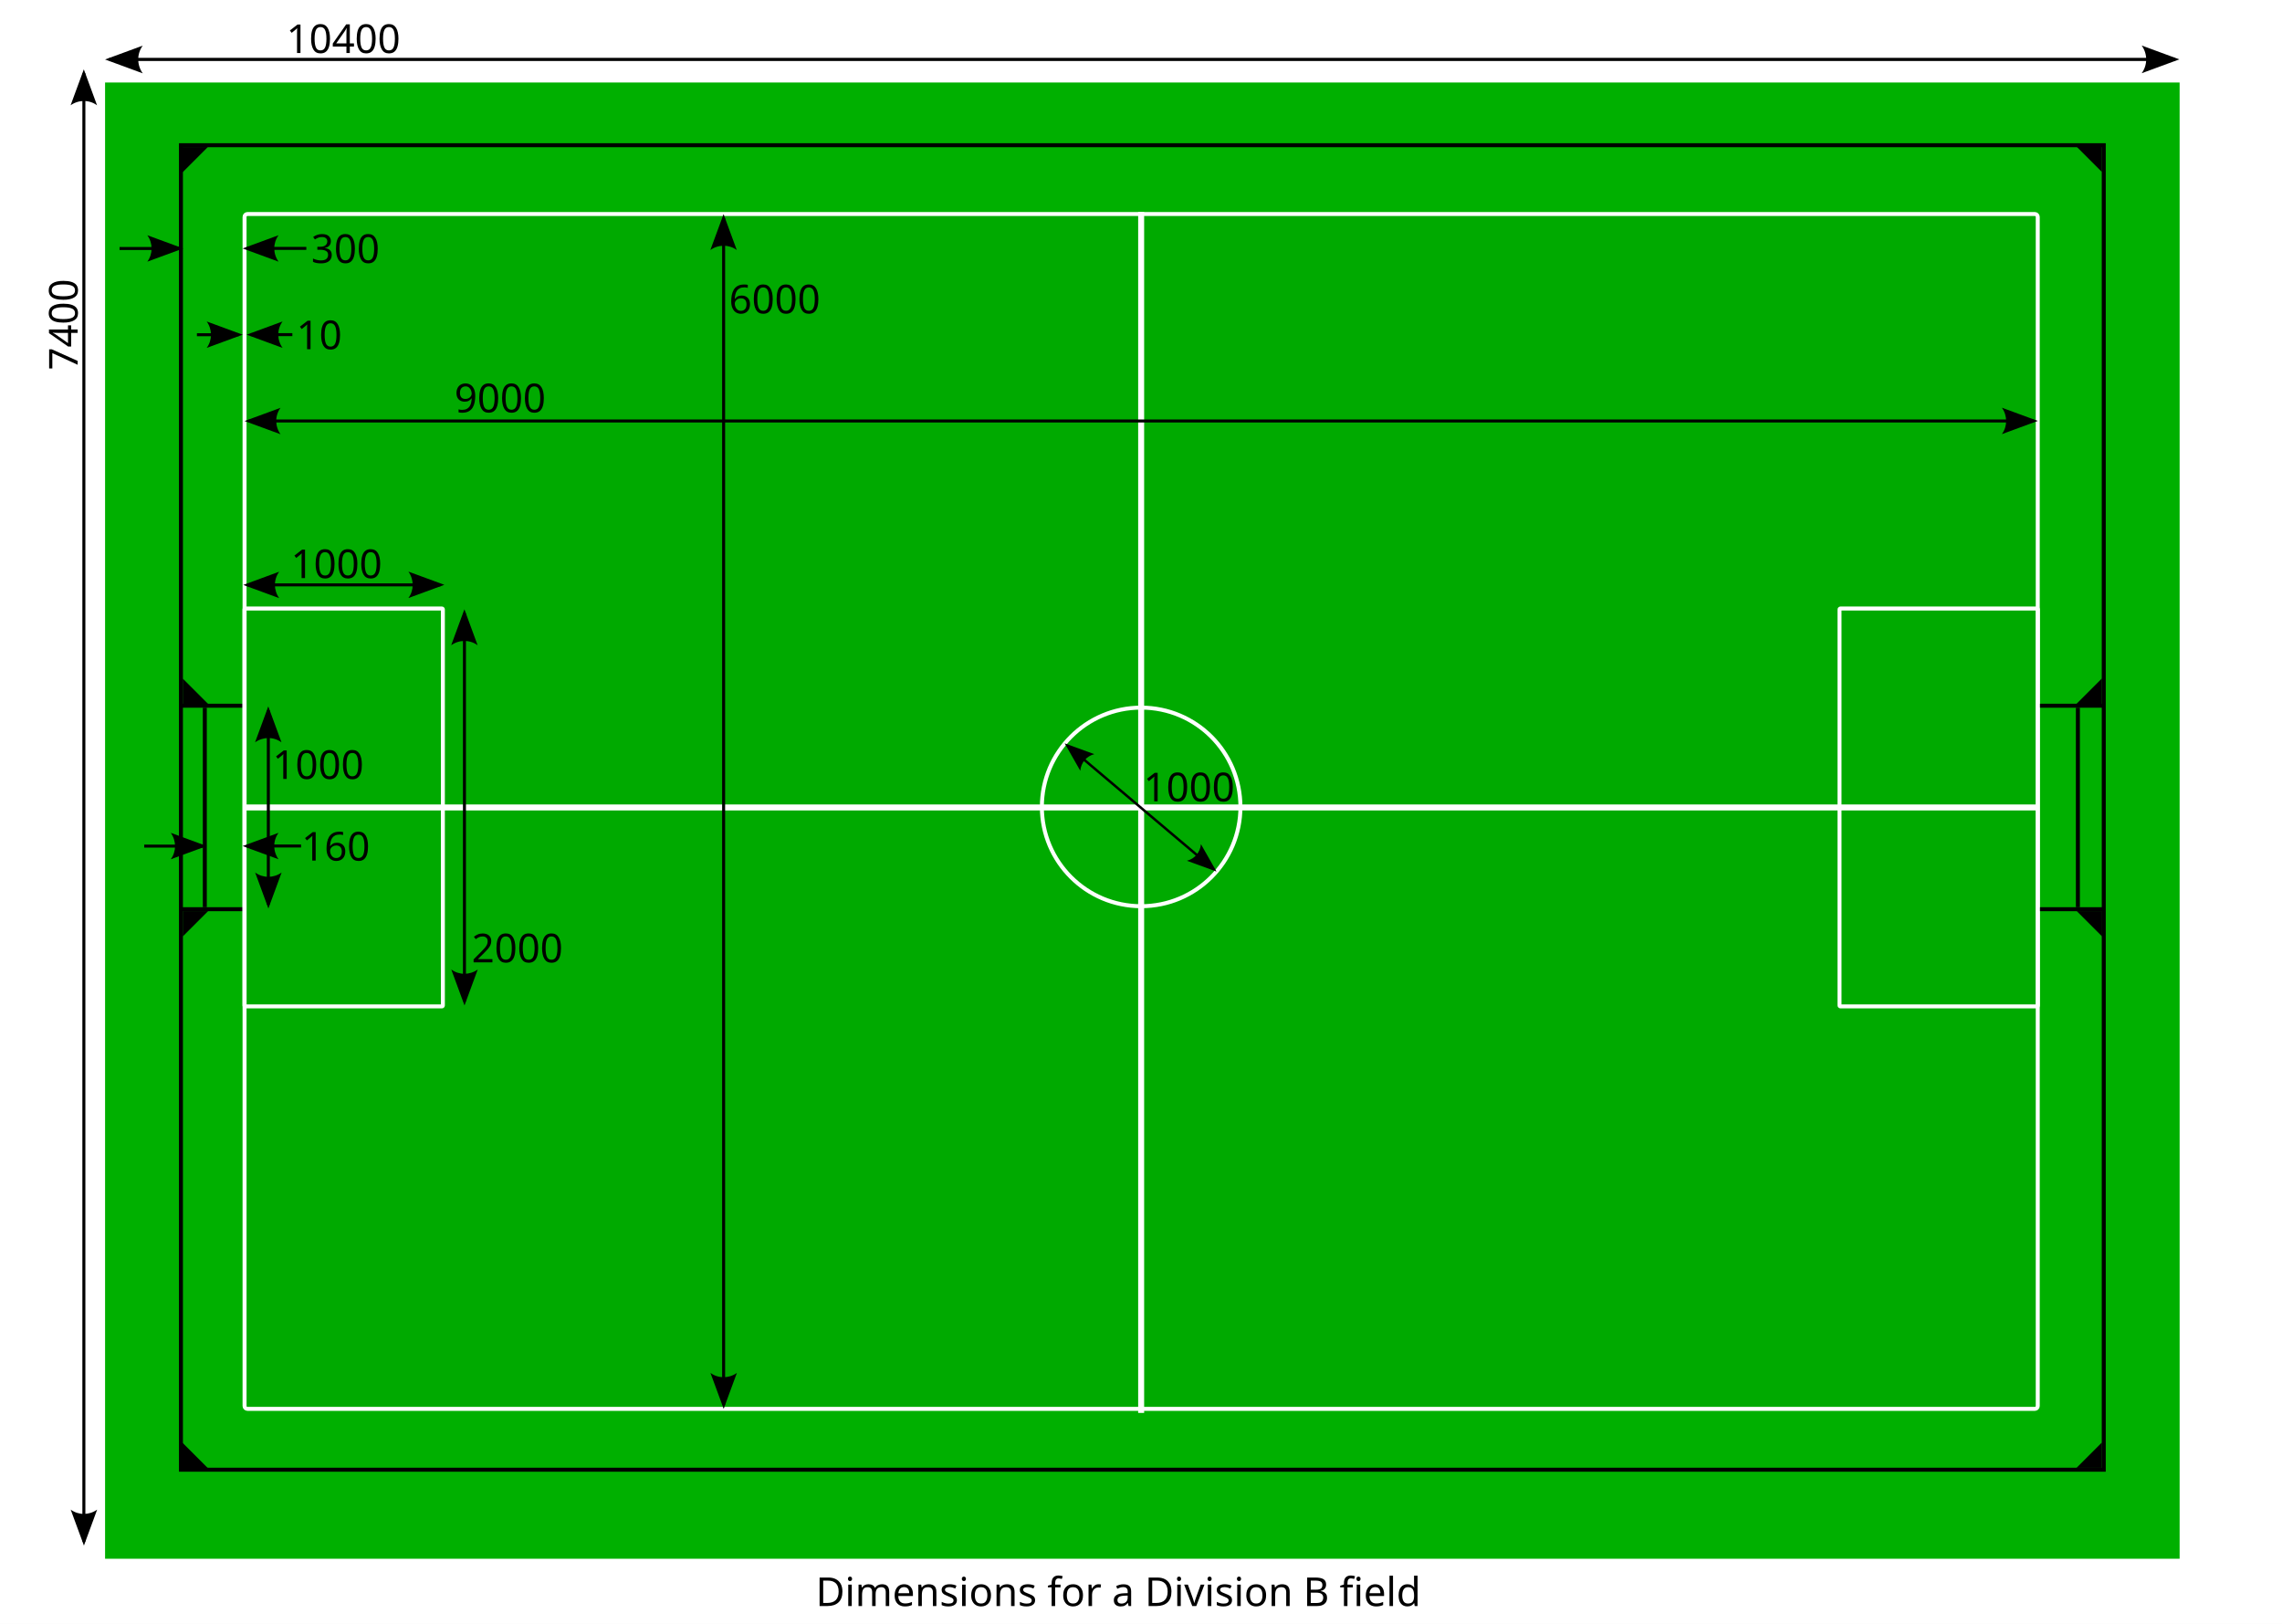
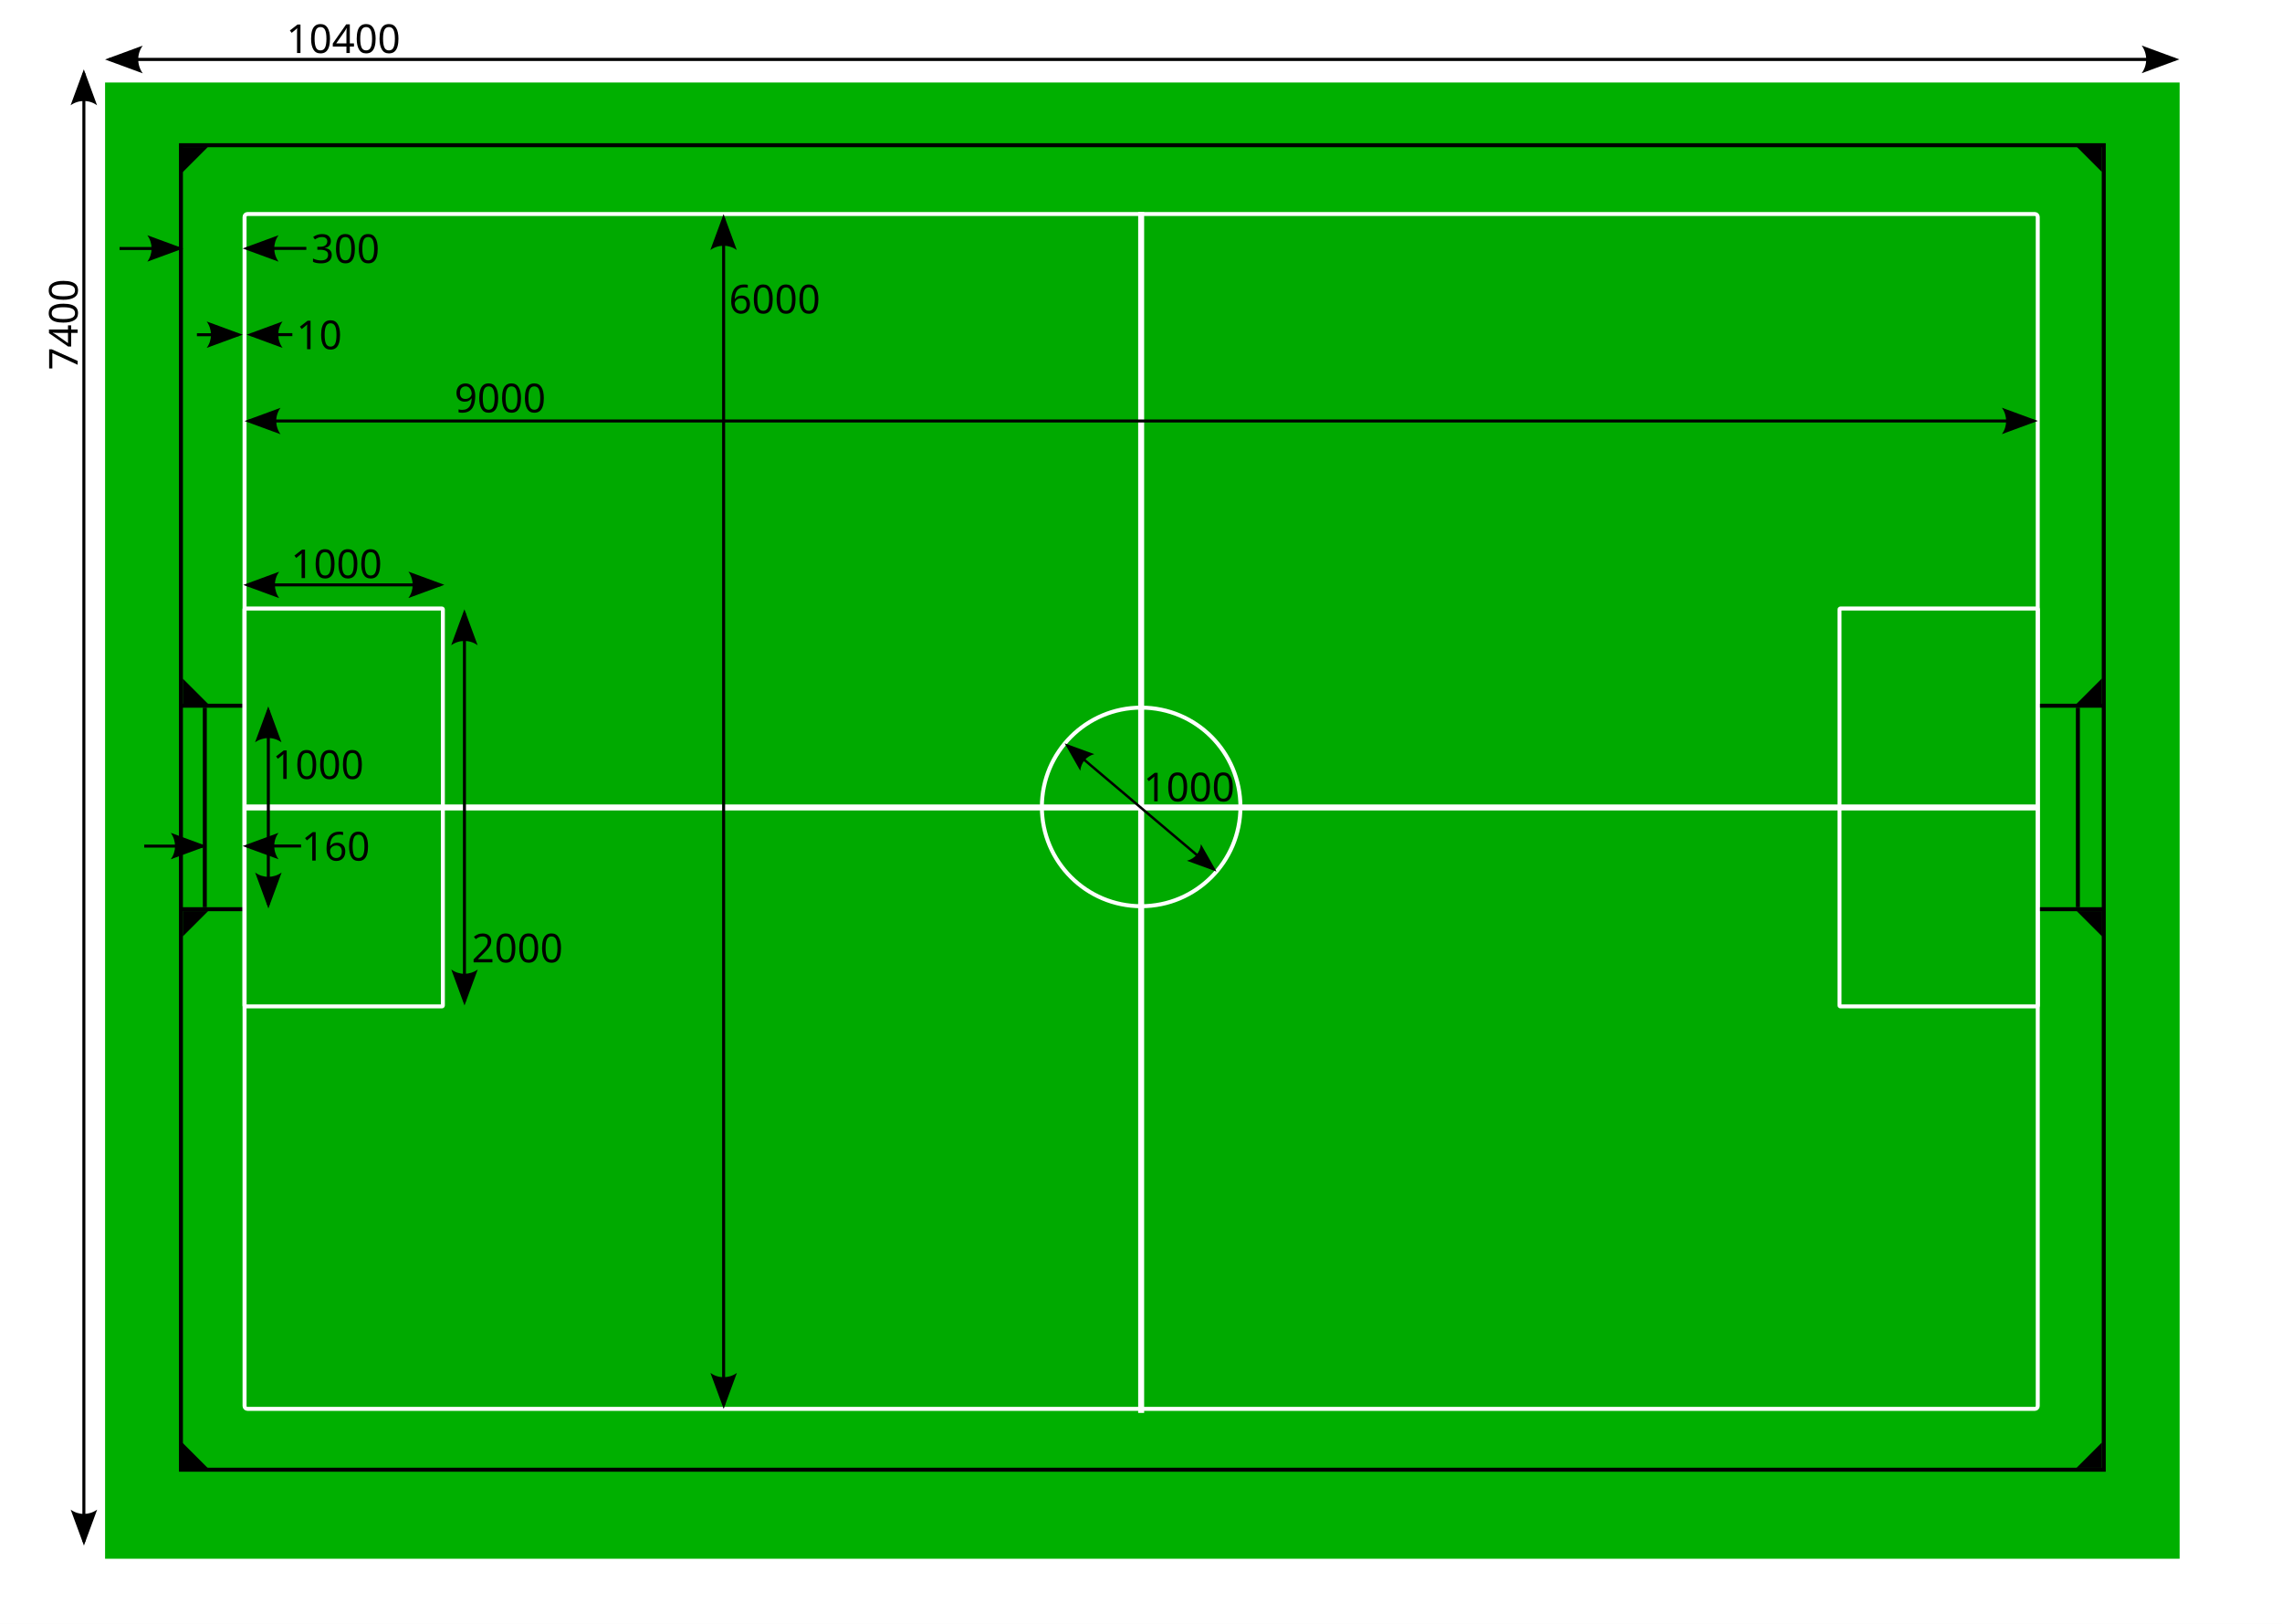
<svg xmlns="http://www.w3.org/2000/svg" xmlns:ns1="http://www.openswatchbook.org/uri/2009/osb" width="11440" height="8140" id="svg3081" version="1.1">
  <defs id="defs3083">
    <linearGradient id="linearGradient4277" ns1:paint="solid">
      <stop style="stop-color:#000000;stop-opacity:1;" offset="0" id="stop4279" />
    </linearGradient>
    <linearGradient id="linearGradient4271" ns1:paint="solid">
      <stop style="stop-color:#000000;stop-opacity:0;" offset="0" id="stop4273" />
    </linearGradient>
    <marker orient="auto" refY="0" refX="0" id="Arrow2Mend" style="overflow:visible">
      <path id="path4485" style="fill-rule:evenodd;stroke-width:0.625;stroke-linejoin:round" d="M 8.719,4.034 -2.207,0.016 8.719,-4.002 c -1.745,2.372 -1.735,5.617 -6e-7,8.035 z" transform="scale(-0.6)" />
    </marker>
    <marker orient="auto" refY="0" refX="0" id="Arrow2Mstart" style="overflow:visible">
      <path id="path4482" style="fill-rule:evenodd;stroke-width:0.625;stroke-linejoin:round" d="M 8.719,4.034 -2.207,0.016 8.719,-4.002 c -1.745,2.372 -1.735,5.617 -6e-7,8.035 z" transform="scale(0.6)" />
    </marker>
    <marker orient="auto" refY="0" refX="0" id="Arrow2Sstart" style="overflow:visible">
      <path id="path4488" style="fill-rule:evenodd;stroke-width:0.625;stroke-linejoin:round" d="M 8.719,4.034 -2.207,0.016 8.719,-4.002 c -1.745,2.372 -1.735,5.617 -6e-7,8.035 z" transform="matrix(0.3,0,0,0.3,-0.69,0)" />
    </marker>
    <marker orient="auto" refY="0" refX="0" id="Arrow1Sstart" style="overflow:visible">
      <path id="path4470" d="M 0,0 5,-5 -12.5,0 5,5 Z" style="fill-rule:evenodd;stroke:#000000;stroke-width:1pt" transform="matrix(0.2,0,0,0.2,1.2,0)" />
    </marker>
    <marker orient="auto" refY="0" refX="0" id="Arrow2Lend" style="overflow:visible" viewBox="0 0 12.018 8.839" markerWidth="12.018" markerHeight="8.839" preserveAspectRatio="xMidYMid">
      <path id="path4479" style="fill-rule:evenodd;stroke-width:0.625;stroke-linejoin:round" d="M 8.719,4.034 -2.207,0.016 8.719,-4.002 c -1.745,2.372 -1.735,5.617 -6e-7,8.035 z" transform="matrix(-1.1,0,0,-1.1,-1.1,0)" />
    </marker>
    <marker orient="auto" refY="0" refX="0" id="Arrow2Lstart" style="overflow:visible" viewBox="0 0 12.018 8.839" markerWidth="12.018" markerHeight="8.839" preserveAspectRatio="xMidYMid">
      <path id="path4476" style="fill-rule:evenodd;stroke-width:0.625;stroke-linejoin:round" d="M 8.719,4.034 -2.207,0.016 8.719,-4.002 c -1.745,2.372 -1.735,5.617 -6e-7,8.035 z" transform="matrix(1.1,0,0,1.1,1.1,0)" />
    </marker>
    <marker orient="auto" refY="0" refX="0" id="Arrow1Lend" style="overflow:visible">
      <path id="path4461" d="M 0,0 5,-5 -12.5,0 5,5 Z" style="fill-rule:evenodd;stroke:#000000;stroke-width:1pt" transform="matrix(-0.8,0,0,-0.8,-10,0)" />
    </marker>
    <marker orient="auto" refY="0" refX="0" id="Arrow1Lstart" style="overflow:visible">
      <path id="path4458" d="M 0,0 5,-5 -12.5,0 5,5 Z" style="fill-rule:evenodd;stroke:#000000;stroke-width:1pt" transform="matrix(0.8,0,0,0.8,10,0)" />
    </marker>
    <marker orient="auto" refY="0" refX="0" id="Arrow2Lstart-7" style="overflow:visible">
      <path id="path4476-2" style="fill-rule:evenodd;stroke-width:0.625;stroke-linejoin:round" d="M 8.719,4.034 -2.207,0.016 8.719,-4.002 c -1.745,2.372 -1.735,5.617 -6e-7,8.035 z" transform="matrix(1.1,0,0,1.1,1.1,0)" />
    </marker>
    <marker orient="auto" refY="0" refX="0" id="Arrow2Lend-6" style="overflow:visible">
      <path id="path4479-3" style="fill-rule:evenodd;stroke-width:0.625;stroke-linejoin:round" d="M 8.719,4.034 -2.207,0.016 8.719,-4.002 c -1.745,2.372 -1.735,5.617 -6e-7,8.035 z" transform="matrix(-1.1,0,0,-1.1,-1.1,0)" />
    </marker>
    <marker orient="auto" refY="0" refX="0" id="Arrow2Lstart-8" style="overflow:visible">
      <path id="path4476-3" style="fill-rule:evenodd;stroke-width:0.625;stroke-linejoin:round" d="M 8.719,4.034 -2.207,0.016 8.719,-4.002 c -1.745,2.372 -1.735,5.617 -6e-7,8.035 z" transform="matrix(1.1,0,0,1.1,1.1,0)" />
    </marker>
    <marker orient="auto" refY="0" refX="0" id="Arrow2Lend-7" style="overflow:visible">
      <path id="path4479-0" style="fill-rule:evenodd;stroke-width:0.625;stroke-linejoin:round" d="M 8.719,4.034 -2.207,0.016 8.719,-4.002 c -1.745,2.372 -1.735,5.617 -6e-7,8.035 z" transform="matrix(-1.1,0,0,-1.1,-1.1,0)" />
    </marker>
    <marker orient="auto" refY="0" refX="0" id="Arrow2Lstart-6" style="overflow:visible">
      <path id="path4476-0" style="fill-rule:evenodd;stroke-width:0.625;stroke-linejoin:round" d="M 8.719,4.034 -2.207,0.016 8.719,-4.002 c -1.745,2.372 -1.735,5.617 -6e-7,8.035 z" transform="matrix(1.1,0,0,1.1,1.1,0)" />
    </marker>
    <marker orient="auto" refY="0" refX="0" id="Arrow2Lend-5" style="overflow:visible">
      <path id="path4479-5" style="fill-rule:evenodd;stroke-width:0.625;stroke-linejoin:round" d="M 8.719,4.034 -2.207,0.016 8.719,-4.002 c -1.745,2.372 -1.735,5.617 -6e-7,8.035 z" transform="matrix(-1.1,0,0,-1.1,-1.1,0)" />
    </marker>
    <marker orient="auto" refY="0" refX="0" id="Arrow2Lstart-62" style="overflow:visible">
      <path id="path4476-36" style="fill-rule:evenodd;stroke-width:0.625;stroke-linejoin:round" d="M 8.719,4.034 -2.207,0.016 8.719,-4.002 c -1.745,2.372 -1.735,5.617 -6e-7,8.035 z" transform="matrix(1.1,0,0,1.1,1.1,0)" />
    </marker>
    <marker orient="auto" refY="0" refX="0" id="Arrow2Lend-8" style="overflow:visible">
      <path id="path4479-4" style="fill-rule:evenodd;stroke-width:0.625;stroke-linejoin:round" d="M 8.719,4.034 -2.207,0.016 8.719,-4.002 c -1.745,2.372 -1.735,5.617 -6e-7,8.035 z" transform="matrix(-1.1,0,0,-1.1,-1.1,0)" />
    </marker>
    <marker orient="auto" refY="0" refX="0" id="Arrow2Lstart-624" style="overflow:visible">
      <path id="path4476-6" style="fill-rule:evenodd;stroke-width:0.625;stroke-linejoin:round" d="M 8.719,4.034 -2.207,0.016 8.719,-4.002 c -1.745,2.372 -1.735,5.617 -6e-7,8.035 z" transform="matrix(1.1,0,0,1.1,1.1,0)" />
    </marker>
    <marker orient="auto" refY="0" refX="0" id="Arrow2Lend-81" style="overflow:visible">
      <path id="path4479-1" style="fill-rule:evenodd;stroke-width:0.625;stroke-linejoin:round" d="M 8.719,4.034 -2.207,0.016 8.719,-4.002 c -1.745,2.372 -1.735,5.617 -6e-7,8.035 z" transform="matrix(-1.1,0,0,-1.1,-1.1,0)" />
    </marker>
    <marker orient="auto" refY="0" refX="0" id="Arrow2Lstart-68" style="overflow:visible">
      <path id="path4476-5" style="fill-rule:evenodd;stroke-width:0.625;stroke-linejoin:round" d="M 8.719,4.034 -2.207,0.016 8.719,-4.002 c -1.745,2.372 -1.735,5.617 -6e-7,8.035 z" transform="matrix(1.1,0,0,1.1,1.1,0)" />
    </marker>
    <marker orient="auto" refY="0" refX="0" id="Arrow2Lend-9" style="overflow:visible">
      <path id="path4479-7" style="fill-rule:evenodd;stroke-width:0.625;stroke-linejoin:round" d="M 8.719,4.034 -2.207,0.016 8.719,-4.002 c -1.745,2.372 -1.735,5.617 -6e-7,8.035 z" transform="matrix(-1.1,0,0,-1.1,-1.1,0)" />
    </marker>
    <marker orient="auto" refY="0" refX="0" id="Arrow2Lstart-625" style="overflow:visible">
      <path id="path4476-39" style="fill-rule:evenodd;stroke-width:0.625;stroke-linejoin:round" d="M 8.719,4.034 -2.207,0.016 8.719,-4.002 c -1.745,2.372 -1.735,5.617 -6e-7,8.035 z" transform="matrix(1.1,0,0,1.1,1.1,0)" />
    </marker>
    <marker orient="auto" refY="0" refX="0" id="Arrow2Lend-1" style="overflow:visible">
      <path id="path4479-2" style="fill-rule:evenodd;stroke-width:0.625;stroke-linejoin:round" d="M 8.719,4.034 -2.207,0.016 8.719,-4.002 c -1.745,2.372 -1.735,5.617 -6e-7,8.035 z" transform="matrix(-1.1,0,0,-1.1,-1.1,0)" />
    </marker>
    <marker orient="auto" refY="0" refX="0" id="Arrow2Lstart-5" style="overflow:visible">
      <path id="path4476-4" style="fill-rule:evenodd;stroke-width:0.625;stroke-linejoin:round" d="M 8.719,4.034 -2.207,0.016 8.719,-4.002 c -1.745,2.372 -1.735,5.617 -6e-7,8.035 z" transform="matrix(1.1,0,0,1.1,1.1,0)" />
    </marker>
    <marker orient="auto" refY="0" refX="0" id="Arrow2Lend-4" style="overflow:visible">
      <path id="path4479-9" style="fill-rule:evenodd;stroke-width:0.625;stroke-linejoin:round" d="M 8.719,4.034 -2.207,0.016 8.719,-4.002 c -1.745,2.372 -1.735,5.617 -6e-7,8.035 z" transform="matrix(-1.1,0,0,-1.1,-1.1,0)" />
    </marker>
    <marker orient="auto" refY="0" refX="0" id="Arrow2Lstart-73" style="overflow:visible">
      <path id="path4476-9" style="fill-rule:evenodd;stroke-width:0.625;stroke-linejoin:round" d="M 8.719,4.034 -2.207,0.016 8.719,-4.002 c -1.745,2.372 -1.735,5.617 -6e-7,8.035 z" transform="matrix(1.1,0,0,1.1,1.1,0)" />
    </marker>
    <marker orient="auto" refY="0" refX="0" id="Arrow2Lend-3" style="overflow:visible">
      <path id="path4479-14" style="fill-rule:evenodd;stroke-width:0.625;stroke-linejoin:round" d="M 8.719,4.034 -2.207,0.016 8.719,-4.002 c -1.745,2.372 -1.735,5.617 -6e-7,8.035 z" transform="matrix(-1.1,0,0,-1.1,-1.1,0)" />
    </marker>
    <marker orient="auto" refY="0" refX="0" id="Arrow2Lstart-50" style="overflow:visible">
      <path id="path4476-33" style="fill-rule:evenodd;stroke-width:0.625;stroke-linejoin:round" d="M 8.719,4.034 -2.207,0.016 8.719,-4.002 c -1.745,2.372 -1.735,5.617 -6e-7,8.035 z" transform="matrix(1.1,0,0,1.1,1.1,0)" />
    </marker>
    <marker orient="auto" refY="0" refX="0" id="Arrow2Lend-30" style="overflow:visible">
      <path id="path4479-8" style="fill-rule:evenodd;stroke-width:0.625;stroke-linejoin:round" d="M 8.719,4.034 -2.207,0.016 8.719,-4.002 c -1.745,2.372 -1.735,5.617 -6e-7,8.035 z" transform="matrix(-1.1,0,0,-1.1,-1.1,0)" />
    </marker>
    <marker orient="auto" refY="0" refX="0" id="Arrow2Lstart-9" style="overflow:visible">
      <path id="path4476-91" style="fill-rule:evenodd;stroke-width:0.625;stroke-linejoin:round" d="M 8.719,4.034 -2.207,0.016 8.719,-4.002 c -1.745,2.372 -1.735,5.617 -6e-7,8.035 z" transform="matrix(1.1,0,0,1.1,1.1,0)" />
    </marker>
    <marker orient="auto" refY="0" refX="0" id="Arrow2Lend-93" style="overflow:visible">
      <path id="path4479-18" style="fill-rule:evenodd;stroke-width:0.625;stroke-linejoin:round" d="M 8.719,4.034 -2.207,0.016 8.719,-4.002 c -1.745,2.372 -1.735,5.617 -6e-7,8.035 z" transform="matrix(-1.1,0,0,-1.1,-1.1,0)" />
    </marker>
    <marker orient="auto" refY="0" refX="0" id="Arrow2Mstart-4" style="overflow:visible">
      <path id="path4482-4" style="fill-rule:evenodd;stroke-width:0.625;stroke-linejoin:round" d="M 8.719,4.034 -2.207,0.016 8.719,-4.002 c -1.745,2.372 -1.735,5.617 -6e-7,8.035 z" transform="scale(0.6)" />
    </marker>
    <marker orient="auto" refY="0" refX="0" id="Arrow2Mend-3" style="overflow:visible">
      <path id="path4485-7" style="fill-rule:evenodd;stroke-width:0.625;stroke-linejoin:round" d="M 8.719,4.034 -2.207,0.016 8.719,-4.002 c -1.745,2.372 -1.735,5.617 -6e-7,8.035 z" transform="scale(-0.6)" />
    </marker>
    <marker orient="auto" refY="0" refX="0" id="Arrow2Mend-31" style="overflow:visible">
      <path id="path4485-5" style="fill-rule:evenodd;stroke-width:0.625;stroke-linejoin:round" d="M 8.719,4.034 -2.207,0.016 8.719,-4.002 c -1.745,2.372 -1.735,5.617 -6e-7,8.035 z" transform="scale(-0.6)" />
    </marker>
    <marker orient="auto" refY="0" refX="0" id="Arrow2Lstart-67" style="overflow:visible">
      <path id="path4476-53" style="fill-rule:evenodd;stroke-width:0.625;stroke-linejoin:round" d="M 8.719,4.034 -2.207,0.016 8.719,-4.002 c -1.745,2.372 -1.735,5.617 -6e-7,8.035 z" transform="matrix(1.1,0,0,1.1,1.1,0)" />
    </marker>
    <marker orient="auto" refY="0" refX="0" id="Arrow2Lend-56" style="overflow:visible">
      <path id="path4479-29" style="fill-rule:evenodd;stroke-width:0.625;stroke-linejoin:round" d="M 8.719,4.034 -2.207,0.016 8.719,-4.002 c -1.745,2.372 -1.735,5.617 -6e-7,8.035 z" transform="matrix(-1.1,0,0,-1.1,-1.1,0)" />
    </marker>
    <marker orient="auto" refY="0" refX="0" id="Arrow2Lstart-2" style="overflow:visible">
      <path id="path4476-61" style="fill-rule:evenodd;stroke-width:0.625;stroke-linejoin:round" d="M 8.719,4.034 -2.207,0.016 8.719,-4.002 c -1.745,2.372 -1.735,5.617 -6e-7,8.035 z" transform="matrix(1.1,0,0,1.1,1.1,0)" />
    </marker>
    <marker orient="auto" refY="0" refX="0" id="Arrow2Lend-0" style="overflow:visible">
      <path id="path4479-6" style="fill-rule:evenodd;stroke-width:0.625;stroke-linejoin:round" d="M 8.719,4.034 -2.207,0.016 8.719,-4.002 c -1.745,2.372 -1.735,5.617 -6e-7,8.035 z" transform="matrix(-1.1,0,0,-1.1,-1.1,0)" />
    </marker>
    <marker orient="auto" refY="0" refX="0" id="Arrow2Lend-0-4" style="overflow:visible">
      <path id="path4479-6-9" style="fill-rule:evenodd;stroke-width:0.625;stroke-linejoin:round" d="M 8.719,4.034 -2.207,0.016 8.719,-4.002 c -1.745,2.372 -1.735,5.617 -6e-7,8.035 z" transform="matrix(-1.1,0,0,-1.1,-1.1,0)" />
    </marker>
    <marker orient="auto" refY="0" refX="0" id="Arrow2Lend-0-1" style="overflow:visible">
      <path id="path4479-6-1" style="fill-rule:evenodd;stroke-width:0.625;stroke-linejoin:round" d="M 8.719,4.034 -2.207,0.016 8.719,-4.002 c -1.745,2.372 -1.735,5.617 -6e-7,8.035 z" transform="matrix(-1.1,0,0,-1.1,-1.1,0)" />
    </marker>
    <marker orient="auto" refY="0" refX="0" id="Arrow2Lend-0-4-5" style="overflow:visible">
      <path id="path4479-6-9-9" style="fill-rule:evenodd;stroke-width:0.625;stroke-linejoin:round" d="M 8.719,4.034 -2.207,0.016 8.719,-4.002 c -1.745,2.372 -1.735,5.617 -6e-7,8.035 z" transform="matrix(-1.1,0,0,-1.1,-1.1,0)" />
    </marker>
    <marker orient="auto" refY="0" refX="0" id="Arrow2Lend-0-1-5" style="overflow:visible">
      <path id="path4479-6-1-6" style="fill-rule:evenodd;stroke-width:0.625;stroke-linejoin:round" d="M 8.719,4.034 -2.207,0.016 8.719,-4.002 c -1.745,2.372 -1.735,5.617 -6e-7,8.035 z" transform="matrix(-1.1,0,0,-1.1,-1.1,0)" />
    </marker>
    <marker orient="auto" refY="0" refX="0" id="Arrow2Lend-0-1-8" style="overflow:visible">
      <path id="path4479-6-1-5" style="fill-rule:evenodd;stroke-width:0.625;stroke-linejoin:round" d="M 8.719,4.034 -2.207,0.016 8.719,-4.002 c -1.745,2.372 -1.735,5.617 -6e-7,8.035 z" transform="matrix(-1.1,0,0,-1.1,-1.1,0)" />
    </marker>
    <marker orient="auto" refY="0" refX="0" id="Arrow2Lend-0-1-5-6" style="overflow:visible">
      <path id="path4479-6-1-6-1" style="fill-rule:evenodd;stroke-width:0.625;stroke-linejoin:round" d="M 8.719,4.034 -2.207,0.016 8.719,-4.002 c -1.745,2.372 -1.735,5.617 -6e-7,8.035 z" transform="matrix(-1.1,0,0,-1.1,-1.1,0)" />
    </marker>
  </defs>
  <g id="layer1" transform="translate(0,6347.638)">
    <rect style="fill:#ffffff;fill-opacity:1;stroke:none;stroke-width:1.102" id="rect4371-8-4" width="11440.007" height="8140" x="0" y="-6347.638" />
    <rect style="fill:#00b000;fill-opacity:1;stroke:none;stroke-width:1.102" id="rect4371-8" width="10400.006" height="7400.001" x="526.754" y="-5934.064" />
    <rect style="fill:none;fill-opacity:1;fill-rule:evenodd;stroke:#000000;stroke-width:20;stroke-linecap:butt;stroke-linejoin:miter;stroke-miterlimit:4;stroke-dasharray:none;stroke-opacity:1" id="rect3303" width="9639.411" height="6639.412" x="907.05" y="-5619.77" />
    <g id="g4272" transform="translate(526.7554,347.5736)">
      <rect y="-3167.638" x="388.177" height="20" width="301.823" id="rect7139" style="fill:#000000;fill-opacity:1;stroke:none;stroke-width:1" />
      <rect y="-2147.638" x="388.177" height="20" width="301.823" id="rect7139-2" style="fill:#000000;fill-opacity:1;stroke:none;stroke-width:1" />
      <rect y="-3147.638" x="490" height="1000" width="20" id="rect7139-2-6" style="fill:#000000;fill-opacity:1;stroke:none" />
    </g>
    <g id="g4500" style="display:inline;stroke-width:20;stroke-dasharray:none" transform="translate(526.7554,347.5736)">
      <g transform="translate(10)" id="g4488" style="stroke:#ffffff;stroke-width:20;stroke-dasharray:none;stroke-opacity:1">
        <rect style="fill:#00aa00;fill-opacity:1;stroke:#ffffff;stroke-width:20;stroke-linecap:square;stroke-linejoin:miter;stroke-miterlimit:0;stroke-dasharray:none;stroke-dashoffset:0;stroke-opacity:1" id="rect3089" width="8989.512" height="5989.512" x="689.244" y="-5622.394" ry="14.464" rx="14.464" />
        <rect style="fill:#ffffff;fill-opacity:1;stroke:#ffffff;stroke-width:20;stroke-dasharray:none;stroke-opacity:1" id="rect4369" width="10" height="6000" x="5179" y="-5622.638" />
        <ellipse style="fill:none;stroke:#ffffff;stroke-width:20;stroke-miterlimit:4;stroke-dasharray:none;stroke-opacity:1" id="path4392" cx="5184" cy="-2650.35" rx="497.712" ry="497.712" />
      </g>
      <rect y="-2652.638" x="704" height="10" width="8973" id="rect4418" style="fill:#ffffff;fill-opacity:1;stroke:#ffffff;stroke-width:20;stroke-dasharray:none;stroke-opacity:1" />
      <rect ry="4.816" y="-3644.855" x="699" height="1994.434" width="994.434" id="rect3089-3" style="fill:none;stroke:#ffffff;stroke-width:20;stroke-linecap:square;stroke-linejoin:miter;stroke-miterlimit:0;stroke-dasharray:none;stroke-dashoffset:0;stroke-opacity:1" rx="4.816" />
      <rect ry="4.816" y="-3644.855" x="8695" height="1994.434" width="994.434" id="rect3089-3-2" style="fill:none;stroke:#ffffff;stroke-width:20;stroke-linecap:square;stroke-linejoin:miter;stroke-miterlimit:0;stroke-dasharray:none;stroke-dashoffset:0;stroke-opacity:1" rx="4.816" />
    </g>
    <path style="fill:none;stroke:#000000;stroke-width:14.986;stroke-linecap:butt;stroke-linejoin:miter;stroke-miterlimit:4;stroke-dasharray:none;stroke-opacity:1;marker-start:url(#Arrow2Lstart);marker-end:url(#Arrow2Lend)" d="M 3627.599,-5254.493 V 694.667" id="path4452" />
    <path style="fill:none;stroke:#000000;stroke-width:14.992;stroke-linecap:butt;stroke-linejoin:miter;stroke-miterlimit:4;stroke-dasharray:none;stroke-opacity:1;marker-start:url(#Arrow2Lstart);marker-end:url(#Arrow2Lend)" d="M 1246.074,-4237.407 H 10195.892" id="path4452-5" />
    <path style="fill:none;stroke:#000000;stroke-width:14.992;stroke-linecap:butt;stroke-linejoin:miter;stroke-miterlimit:4;stroke-dasharray:none;stroke-opacity:1;marker-end:url(#Arrow2Lend-0)" d="M 599.245,-5101.998 H 898.731" id="path4452-5-59" />
    <path style="fill:none;stroke:#000000;stroke-width:14.992;stroke-linecap:butt;stroke-linejoin:miter;stroke-miterlimit:4;stroke-dasharray:none;stroke-opacity:1;marker-end:url(#Arrow2Lend-0-4)" d="M 1535.675,-5102.527 H 1236.189" id="path4452-5-59-9" />
    <path style="fill:none;stroke:#000000;stroke-width:14.992;stroke-linecap:butt;stroke-linejoin:miter;stroke-miterlimit:4;stroke-dasharray:none;stroke-opacity:1;marker-end:url(#Arrow2Lend-0-1)" d="M 987.161,-4669.703 H 1196.475" id="path4452-5-59-7" />
    <path style="fill:none;stroke:#000000;stroke-width:14.992;stroke-linecap:butt;stroke-linejoin:miter;stroke-miterlimit:4;stroke-dasharray:none;stroke-opacity:1;marker-end:url(#Arrow2Lend-0-1-5)" d="M 1465.645,-4670.231 H 1256.331" id="path4452-5-59-7-9" />
    <path style="fill:none;stroke:#000000;stroke-width:14.992;stroke-linecap:butt;stroke-linejoin:miter;stroke-miterlimit:4;stroke-dasharray:none;stroke-opacity:1;marker-end:url(#Arrow2Lend-0-1-8)" d="M 723,-2106.331 H 1016.323" id="path4452-5-59-7-5" />
    <path style="fill:none;stroke:#000000;stroke-width:14.992;stroke-linecap:butt;stroke-linejoin:miter;stroke-miterlimit:4;stroke-dasharray:none;stroke-opacity:1;marker-end:url(#Arrow2Lend-0-1-5-6)" d="M 1509.285,-2106.859 H 1236.051" id="path4452-5-59-7-9-9" />
    <path style="fill:none;stroke:#000000;stroke-width:12.342;stroke-linecap:butt;stroke-linejoin:miter;stroke-miterlimit:4;stroke-dasharray:none;stroke-opacity:1;marker-start:url(#Arrow2Lstart);marker-end:url(#Arrow2Lend)" d="m 5350.222,-2610.884 735.645,621.64" id="path4452-5-3" />
    <path style="fill:none;stroke:#000000;stroke-width:15;stroke-linecap:butt;stroke-linejoin:miter;stroke-miterlimit:4;stroke-dasharray:none;stroke-opacity:1;marker-start:url(#Arrow2Lstart);marker-end:url(#Arrow2Lend)" d="M 420.466,1380.056 V -5980.185" id="path4452-4" />
    <path style="fill:none;stroke:#000000;stroke-width:15.708;stroke-linecap:butt;stroke-linejoin:miter;stroke-miterlimit:4;stroke-dasharray:none;stroke-opacity:1;marker-start:url(#Arrow2Lstart);marker-end:url(#Arrow2Lend)" d="M 547.616,-6049.763 H 10904.502" id="path4452-5-5" />
    <g id="g4280" transform="translate(526.7554,347.5736)">
      <rect transform="scale(-1,1)" y="-3167.638" x="-10017" height="20" width="317" id="rect7139-27" style="fill:#000000;fill-opacity:1;stroke:none;stroke-width:1" />
      <rect transform="scale(-1,1)" y="-2147.638" x="-10019" height="20" width="319" id="rect7139-2-64" style="fill:#000000;fill-opacity:1;stroke:none;stroke-width:1" />
      <rect transform="scale(-1,1)" y="-3147.638" x="-9900" height="1000" width="20" id="rect7139-2-6-5" style="fill:#000000;fill-opacity:1;stroke:none" />
    </g>
    <path style="fill:none;stroke:#000000;stroke-width:15;stroke-linecap:butt;stroke-linejoin:miter;stroke-miterlimit:4;stroke-dasharray:none;stroke-opacity:1;marker-start:url(#Arrow2Lstart);marker-end:url(#Arrow2Lend)" d="m 1345.176,-2786.839 v 973.317" id="path4452-2-9" />
    <text xml:space="preserve" style="font-style:normal;font-variant:normal;font-weight:normal;font-stretch:normal;font-size:200px;line-height:125%;font-family:Verdana;-inkscape-font-specification:'Verdana, Normal';font-variant-ligatures:normal;font-variant-caps:normal;font-variant-numeric:normal;font-variant-east-asian:normal;letter-spacing:0px;word-spacing:0px;fill:#000000;fill-opacity:1;stroke:none" x="1435.308" y="-6082.005" id="text8102">
      <tspan x="1435.308" y="-6082.005" style="font-style:normal;font-variant:normal;font-weight:normal;font-stretch:normal;font-size:200px;font-family:Verdana;-inkscape-font-specification:'Verdana, Normal';font-variant-ligatures:normal;font-variant-caps:normal;font-variant-numeric:normal;font-variant-east-asian:normal" id="tspan8106">10400</tspan>
    </text>
    <text xml:space="preserve" style="font-style:normal;font-variant:normal;font-weight:normal;font-stretch:normal;font-size:200px;line-height:125%;font-family:Verdana;-inkscape-font-specification:'Verdana, Normal';font-variant-ligatures:normal;font-variant-caps:normal;font-variant-numeric:normal;font-variant-east-asian:normal;letter-spacing:0px;word-spacing:0px;fill:#000000;fill-opacity:1;stroke:none" x="4491.9" y="389.152" id="text8110" transform="rotate(-90)">
      <tspan id="tspan8112" x="4491.9" y="389.152" style="font-style:normal;font-variant:normal;font-weight:normal;font-stretch:normal;font-size:200px;font-family:Verdana;-inkscape-font-specification:'Verdana, Normal';font-variant-ligatures:normal;font-variant-caps:normal;font-variant-numeric:normal;font-variant-east-asian:normal">7400</tspan>
    </text>
    <text xml:space="preserve" style="font-style:normal;font-variant:normal;font-weight:normal;font-stretch:normal;font-size:200px;line-height:125%;font-family:Verdana;-inkscape-font-specification:'Verdana, Normal';font-variant-ligatures:normal;font-variant-caps:normal;font-variant-numeric:normal;font-variant-east-asian:normal;letter-spacing:0px;word-spacing:0px;fill:#000000;fill-opacity:1;stroke:none" x="2278.422" y="-4280.731" id="text8114">
      <tspan x="2278.422" y="-4280.731" id="tspan8118">9000</tspan>
    </text>
    <text xml:space="preserve" style="font-style:normal;font-variant:normal;font-weight:normal;font-stretch:normal;font-size:200px;line-height:125%;font-family:Verdana;-inkscape-font-specification:'Verdana, Normal';font-variant-ligatures:normal;font-variant-caps:normal;font-variant-numeric:normal;font-variant-east-asian:normal;letter-spacing:0px;word-spacing:0px;fill:#000000;fill-opacity:1;stroke:none" x="1560.123" y="-5029.46" id="text8114-7">
      <tspan x="1560.123" y="-5029.46" id="tspan2">300</tspan>
    </text>
    <text xml:space="preserve" style="font-style:normal;font-variant:normal;font-weight:normal;font-stretch:normal;font-size:200px;line-height:125%;font-family:Verdana;-inkscape-font-specification:'Verdana, Normal';font-variant-ligatures:normal;font-variant-caps:normal;font-variant-numeric:normal;font-variant-east-asian:normal;letter-spacing:0px;word-spacing:0px;fill:#000000;fill-opacity:1;stroke:none" x="1485.712" y="-4597.164" id="text8114-7-3">
      <tspan x="1485.712" y="-4597.164" id="tspan3">10</tspan>
    </text>
    <text xml:space="preserve" style="font-style:normal;font-variant:normal;font-weight:normal;font-stretch:normal;font-size:200px;line-height:125%;font-family:Verdana;-inkscape-font-specification:'Verdana, Normal';font-variant-ligatures:normal;font-variant-caps:normal;font-variant-numeric:normal;font-variant-east-asian:normal;letter-spacing:0px;word-spacing:0px;fill:#000000;fill-opacity:1;stroke:none" x="3654.755" y="-4776.73" id="text8122">
      <tspan id="tspan8124" x="3654.755" y="-4776.73">6000</tspan>
    </text>
    <text xml:space="preserve" style="font-style:normal;font-variant:normal;font-weight:normal;font-stretch:normal;font-size:200px;line-height:125%;font-family:Verdana;-inkscape-font-specification:'Verdana, Normal';font-variant-ligatures:normal;font-variant-caps:normal;font-variant-numeric:normal;font-variant-east-asian:normal;letter-spacing:0px;word-spacing:0px;fill:#000000;fill-opacity:1;stroke:none" x="1458.128" y="-3449.76" id="text8130">
      <tspan id="tspan8132" x="1458.128" y="-3449.76" style="font-style:normal;font-variant:normal;font-weight:normal;font-stretch:normal;font-size:200px;font-family:Verdana;-inkscape-font-specification:'Verdana, Normal';font-variant-ligatures:normal;font-variant-caps:normal;font-variant-numeric:normal;font-variant-east-asian:normal">1000</tspan>
    </text>
    <text xml:space="preserve" style="font-style:normal;font-variant:normal;font-weight:normal;font-stretch:normal;font-size:200px;line-height:125%;font-family:Verdana;-inkscape-font-specification:'Verdana, Normal';font-variant-ligatures:normal;font-variant-caps:normal;font-variant-numeric:normal;font-variant-east-asian:normal;letter-spacing:0px;word-spacing:0px;fill:#000000;fill-opacity:1;stroke:none" x="1366.232" y="-2443.149" id="text8142">
      <tspan id="tspan8144" x="1366.232" y="-2443.149" style="font-style:normal;font-variant:normal;font-weight:normal;font-stretch:normal;font-size:200px;font-family:Verdana;-inkscape-font-specification:'Verdana, Normal';font-variant-ligatures:normal;font-variant-caps:normal;font-variant-numeric:normal;font-variant-east-asian:normal">1000</tspan>
    </text>
    <text xml:space="preserve" style="font-style:normal;font-variant:normal;font-weight:normal;font-stretch:normal;font-size:200px;line-height:125%;font-family:Verdana;-inkscape-font-specification:'Verdana, Normal';font-variant-ligatures:normal;font-variant-caps:normal;font-variant-numeric:normal;font-variant-east-asian:normal;letter-spacing:0px;word-spacing:0px;fill:#000000;fill-opacity:1;stroke:none" x="1511.537" y="-2033.792" id="text8142-4">
      <tspan x="1511.537" y="-2033.792" style="font-style:normal;font-variant:normal;font-weight:normal;font-stretch:normal;font-size:200px;font-family:Verdana;-inkscape-font-specification:'Verdana, Normal';font-variant-ligatures:normal;font-variant-caps:normal;font-variant-numeric:normal;font-variant-east-asian:normal" id="tspan4">160</tspan>
    </text>
    <text xml:space="preserve" style="font-style:normal;font-variant:normal;font-weight:normal;font-stretch:normal;font-size:200px;line-height:125%;font-family:Verdana;-inkscape-font-specification:'Verdana, Normal';letter-spacing:0px;word-spacing:0px;fill:#000000;fill-opacity:1;stroke:none;font-variant-ligatures:normal;font-variant-caps:normal;font-variant-numeric:normal;font-variant-east-asian:normal" x="5732.36" y="-2330.867" id="text8158">
      <tspan id="tspan8160" x="5732.36" y="-2330.867">1000</tspan>
    </text>
    <path style="fill:none;stroke:#000000;stroke-width:15;stroke-linecap:butt;stroke-linejoin:miter;stroke-miterlimit:4;stroke-dasharray:none;stroke-opacity:1;marker-start:url(#Arrow2Lstart);marker-end:url(#Arrow2Lend)" d="m 2328.372,-3273.537 v 1946.097" id="path4452-1" />
    <text xml:space="preserve" style="font-style:normal;font-variant:normal;font-weight:normal;font-stretch:normal;font-size:200px;line-height:125%;font-family:Verdana;-inkscape-font-specification:'Verdana, Normal';font-variant-ligatures:normal;font-variant-caps:normal;font-variant-numeric:normal;font-variant-east-asian:normal;letter-spacing:0px;word-spacing:0px;fill:#000000;fill-opacity:1;stroke:none" x="2364.549" y="-1523.665" id="text8130-7">
      <tspan id="tspan8132-0" x="2364.549" y="-1523.665" style="font-style:normal;font-variant:normal;font-weight:normal;font-stretch:normal;font-size:200px;font-family:Verdana;-inkscape-font-specification:'Verdana, Normal';font-variant-ligatures:normal;font-variant-caps:normal;font-variant-numeric:normal;font-variant-east-asian:normal">2000</tspan>
    </text>
    <path style="fill:none;stroke:#000000;stroke-width:15;stroke-linecap:butt;stroke-linejoin:miter;stroke-miterlimit:4;stroke-dasharray:none;stroke-opacity:1;marker-start:url(#Arrow2Lstart);marker-end:url(#Arrow2Lend)" d="m 1239.368,-3415.812 h 968.339" id="path4452-5-3-6-0" />
    <path style="fill:#000000;fill-opacity:1;stroke:none;stroke-width:15;stroke-linecap:square;stroke-miterlimit:0;stroke-dasharray:none;stroke-opacity:1" d="M 914.861,884.552 V 1011.552 H 1041.861 Z" id="path4" />
    <path style="fill:#000000;fill-opacity:1;stroke:none;stroke-width:15;stroke-linecap:square;stroke-miterlimit:0;stroke-dasharray:none;stroke-opacity:1" d="m 916.556,-2945.792 v 127 h 127 z" id="path4-1" />
    <path style="fill:#000000;fill-opacity:1;stroke:none;stroke-width:15;stroke-linecap:square;stroke-miterlimit:0;stroke-dasharray:none;stroke-opacity:1" d="M 1043.419,-1780.57 H 916.419 v 127 z" id="path4-9" />
    <path style="fill:#000000;fill-opacity:1;stroke:none;stroke-width:15;stroke-linecap:square;stroke-miterlimit:0;stroke-dasharray:none;stroke-opacity:1" d="M 1042,-5610.638 H 915 v 127 z" id="path4-9-9" />
    <path style="fill:#000000;fill-opacity:1;stroke:none;stroke-width:15;stroke-linecap:square;stroke-miterlimit:0;stroke-dasharray:none;stroke-opacity:1" d="m 10537,-5485.638 v -127 h -127 z" id="path4-9-8" />
    <path style="fill:#000000;fill-opacity:1;stroke:none;stroke-width:15;stroke-linecap:square;stroke-miterlimit:0;stroke-dasharray:none;stroke-opacity:1" d="m 10538,-1653.638 v -127 h -127 z" id="path4-9-8-5" />
    <path style="fill:#000000;fill-opacity:1;stroke:none;stroke-width:15;stroke-linecap:square;stroke-miterlimit:0;stroke-dasharray:none;stroke-opacity:1" d="m 10410,1010.362 h 127 v -127 z" id="path4-9-8-5-9" />
    <path style="fill:#000000;fill-opacity:1;stroke:none;stroke-width:15;stroke-linecap:square;stroke-miterlimit:0;stroke-dasharray:none;stroke-opacity:1" d="m 10410,-2819.638 h 127 v -127 z" id="path4-9-8-5-3" />
-     <text xml:space="preserve" style="font-style:normal;font-variant:normal;font-weight:normal;font-stretch:normal;font-size:200px;line-height:0%;font-family:Verdana;-inkscape-font-specification:'Verdana, Normal';font-variant-ligatures:normal;font-variant-caps:normal;font-variant-numeric:normal;font-variant-east-asian:normal;letter-spacing:0px;word-spacing:0px;display:inline;fill:#000000;fill-opacity:1;stroke:none" x="4089.381" y="1702.967" id="text8102-6">
-       <tspan x="4089.381" y="1702.967" style="font-style:normal;font-variant:normal;font-weight:normal;font-stretch:normal;font-size:200px;line-height:1.25;font-family:Verdana;-inkscape-font-specification:'Verdana, Normal';font-variant-ligatures:normal;font-variant-caps:normal;font-variant-numeric:normal;font-variant-east-asian:normal" id="tspan8106-7">Dimensions for a Division B field</tspan>
-     </text>
  </g>
</svg>
